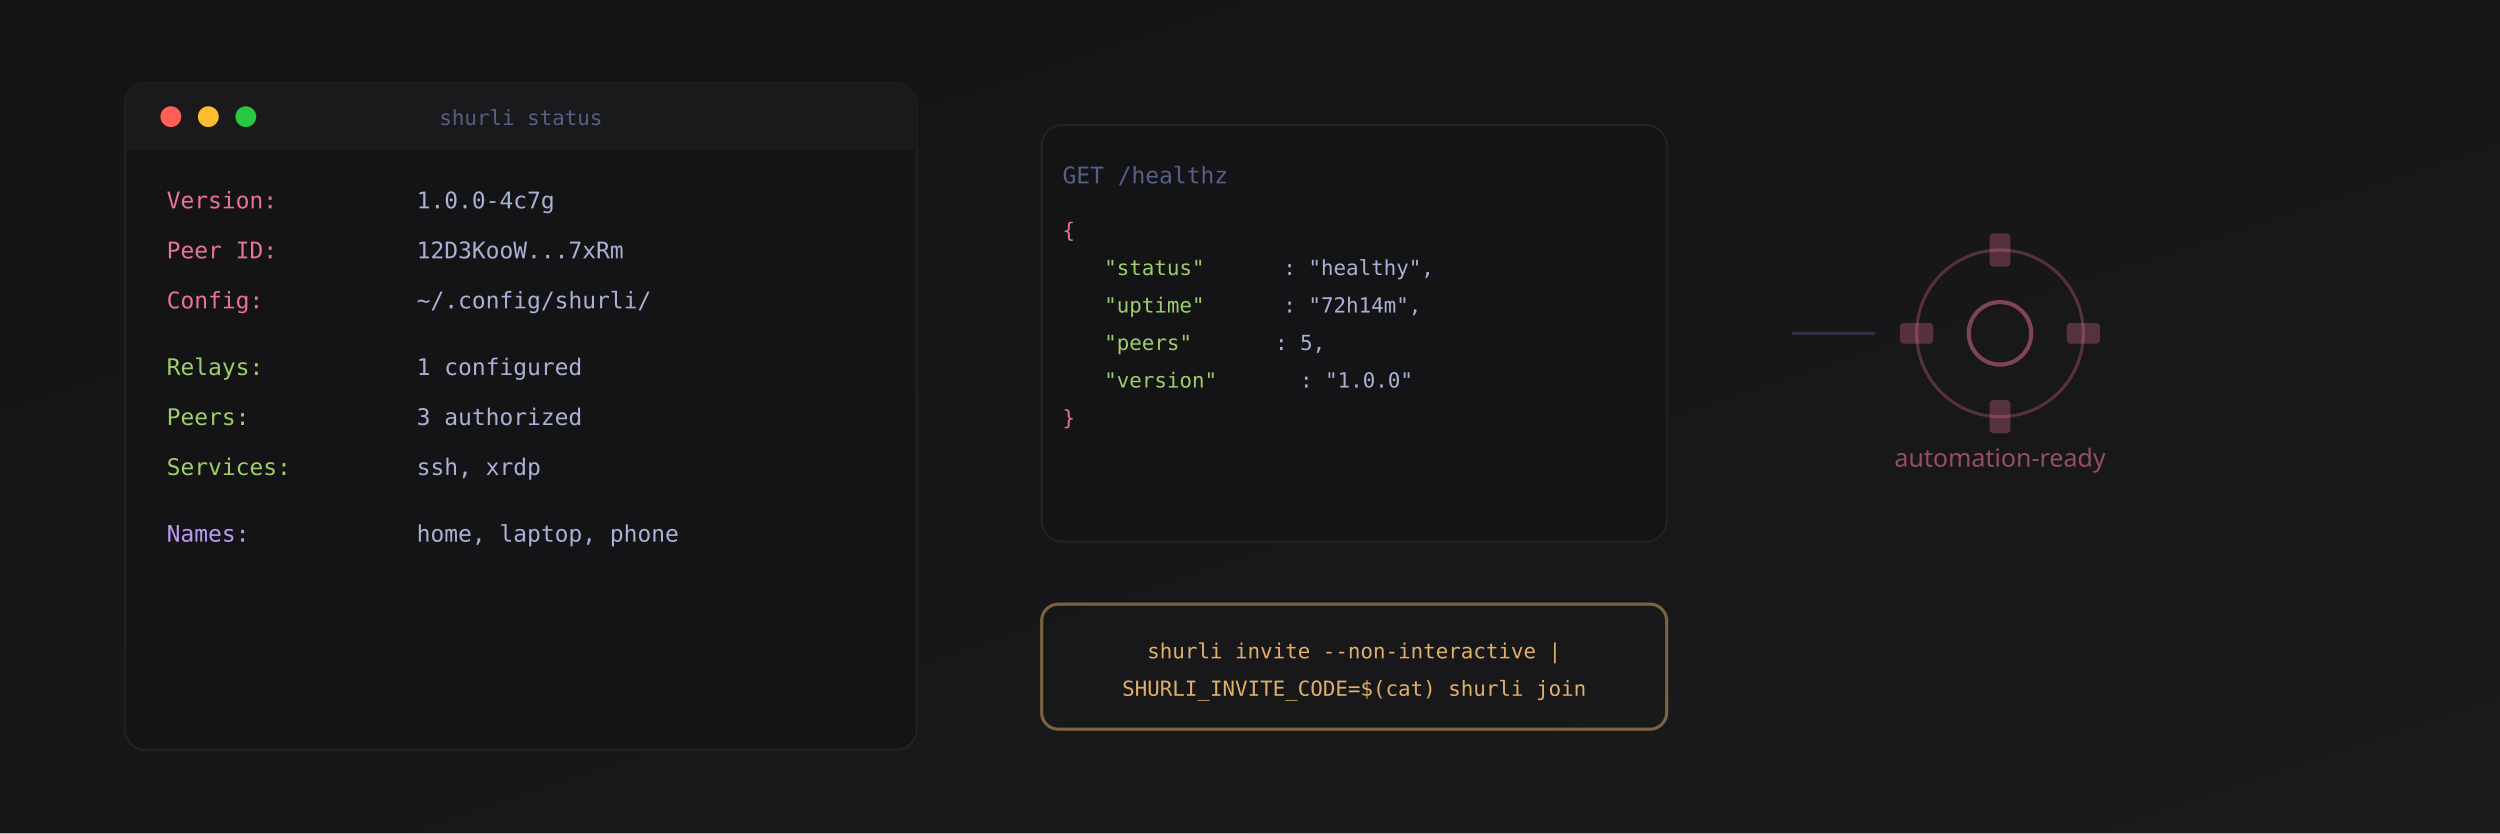
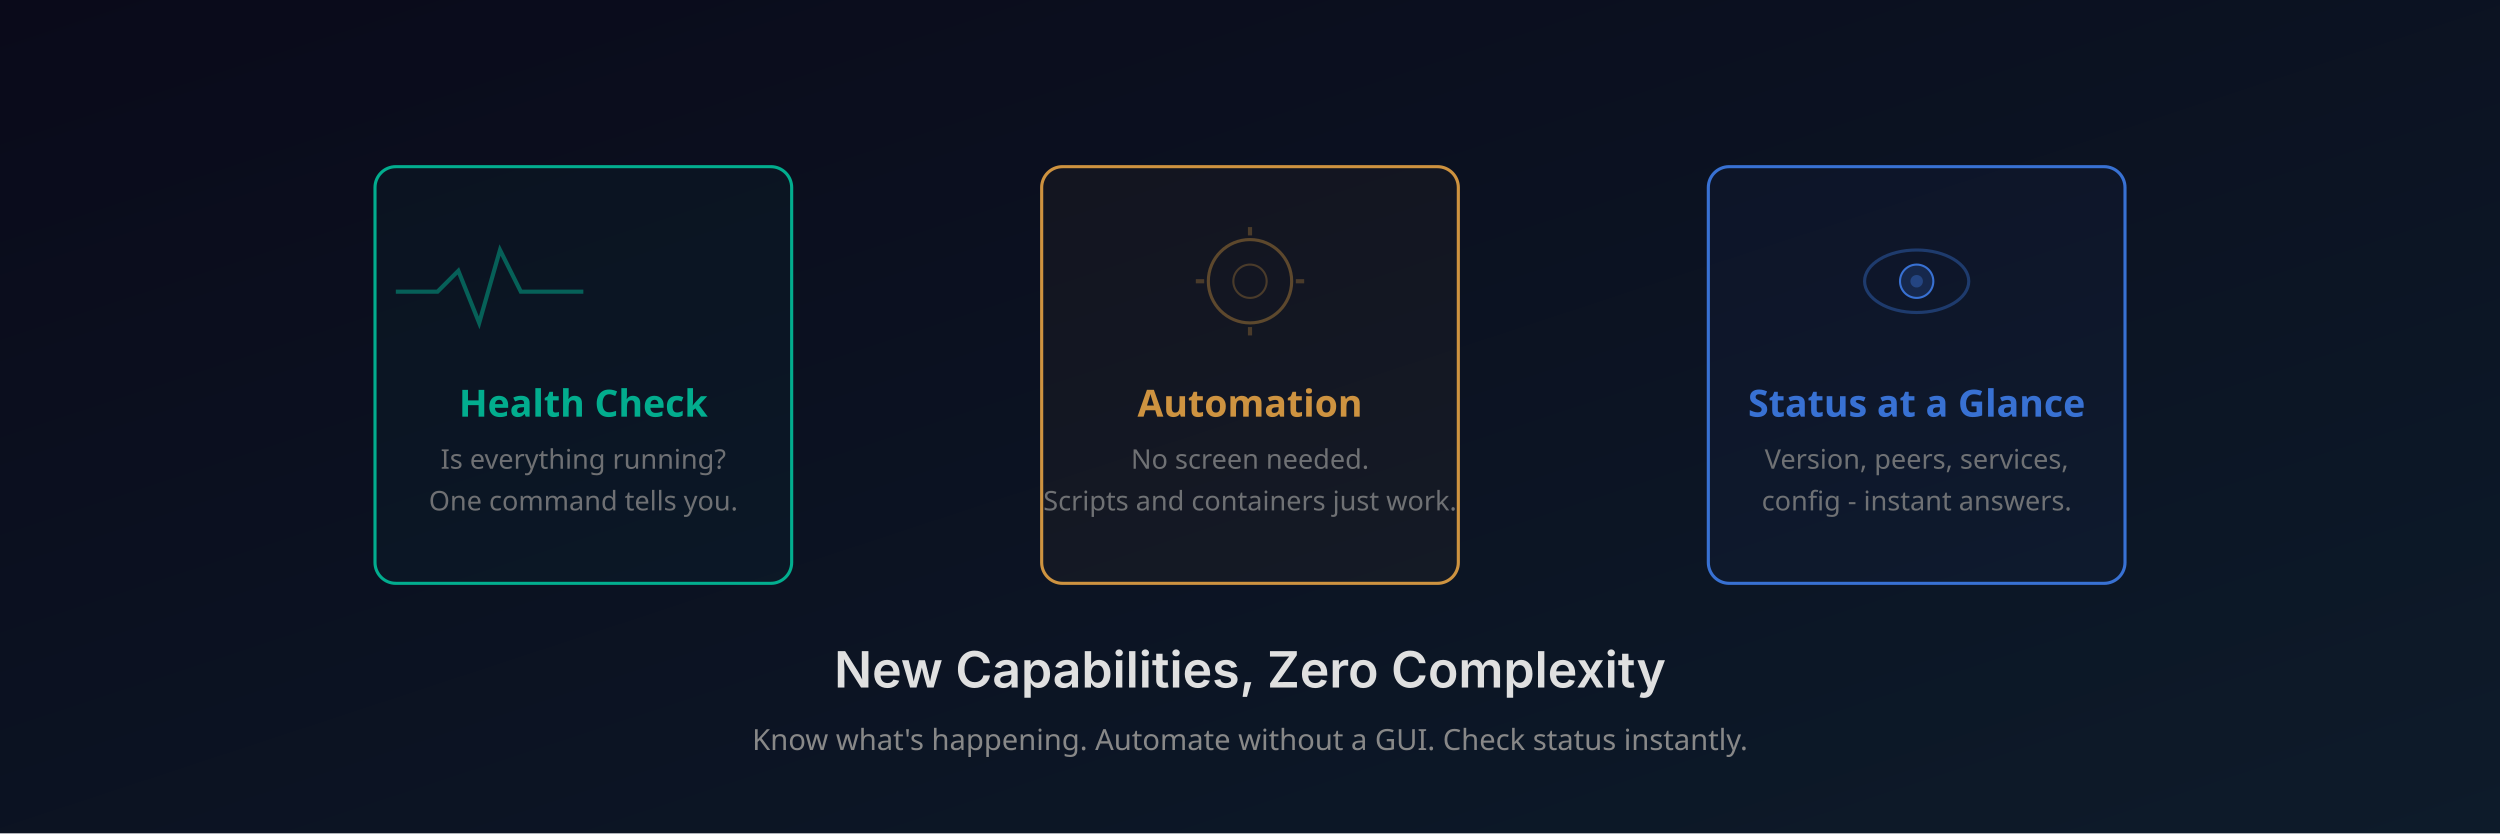
<svg xmlns="http://www.w3.org/2000/svg" viewBox="0 0 1200 400" width="1200" height="400">
  <defs>
    <linearGradient id="bgE" x1="0%" y1="0%" x2="100%" y2="100%">
-       <stop offset="0%" style="stop-color:#141316" />
-       <stop offset="100%" style="stop-color:#1a191c" />
+       <stop offset="0%" stop-color="#0a0a1a" />
+       <stop offset="100%" stop-color="#0d1b2a" />
    </linearGradient>
  </defs>
  <rect width="1200" height="400" fill="url(#bgE)" />
-   <rect x="60" y="40" width="380" height="320" rx="10" fill="#141315" stroke="#222124" stroke-width="1" />
-   <rect x="60" y="40" width="380" height="32" rx="10" fill="#1a191c" />
-   <rect x="60" y="62" width="380" height="10" fill="#1a191c" />
-   <circle cx="82" cy="56" r="5" fill="#ff5f57" />
-   <circle cx="100" cy="56" r="5" fill="#febc2e" />
-   <circle cx="118" cy="56" r="5" fill="#28c840" />
-   <text x="250" y="60" font-family="SF Mono, monospace" font-size="10" fill="#565f89" text-anchor="middle">shurli status</text>
-   <text x="80" y="100" font-family="SF Mono, monospace" font-size="11" fill="#e8729a">Version:</text>
-   <text x="200" y="100" font-family="SF Mono, monospace" font-size="11" fill="#a9b1d6">1.0.0-4c7g</text>
-   <text x="80" y="124" font-family="SF Mono, monospace" font-size="11" fill="#e8729a">Peer ID:</text>
-   <text x="200" y="124" font-family="SF Mono, monospace" font-size="11" fill="#a9b1d6">12D3KooW...7xRm</text>
-   <text x="80" y="148" font-family="SF Mono, monospace" font-size="11" fill="#e8729a">Config:</text>
-   <text x="200" y="148" font-family="SF Mono, monospace" font-size="11" fill="#a9b1d6">~/.config/shurli/</text>
-   <text x="80" y="180" font-family="SF Mono, monospace" font-size="11" fill="#9ece6a">Relays:</text>
-   <text x="200" y="180" font-family="SF Mono, monospace" font-size="11" fill="#a9b1d6">1 configured</text>
-   <text x="80" y="204" font-family="SF Mono, monospace" font-size="11" fill="#9ece6a">Peers:</text>
-   <text x="200" y="204" font-family="SF Mono, monospace" font-size="11" fill="#a9b1d6">3 authorized</text>
-   <text x="80" y="228" font-family="SF Mono, monospace" font-size="11" fill="#9ece6a">Services:</text>
-   <text x="200" y="228" font-family="SF Mono, monospace" font-size="11" fill="#a9b1d6">ssh, xrdp</text>
-   <text x="80" y="260" font-family="SF Mono, monospace" font-size="11" fill="#bb9af7">Names:</text>
-   <text x="200" y="260" font-family="SF Mono, monospace" font-size="11" fill="#a9b1d6">home, laptop, phone</text>
-   <rect x="500" y="60" width="300" height="200" rx="10" fill="#141315" stroke="#222124" stroke-width="1" />
-   <text x="510" y="88" font-family="SF Mono, monospace" font-size="11" fill="#565f89">GET /healthz</text>
-   <text x="510" y="114" font-family="SF Mono, monospace" font-size="10" fill="#e8729a">{</text>
-   <text x="530" y="132" font-family="SF Mono, monospace" font-size="10" fill="#9ece6a">"status"</text>
-   <text x="616" y="132" font-family="SF Mono, monospace" font-size="10" fill="#a9b1d6">: "healthy",</text>
-   <text x="530" y="150" font-family="SF Mono, monospace" font-size="10" fill="#9ece6a">"uptime"</text>
-   <text x="616" y="150" font-family="SF Mono, monospace" font-size="10" fill="#a9b1d6">: "72h14m",</text>
-   <text x="530" y="168" font-family="SF Mono, monospace" font-size="10" fill="#9ece6a">"peers"</text>
-   <text x="612" y="168" font-family="SF Mono, monospace" font-size="10" fill="#a9b1d6">: 5,</text>
-   <text x="530" y="186" font-family="SF Mono, monospace" font-size="10" fill="#9ece6a">"version"</text>
-   <text x="624" y="186" font-family="SF Mono, monospace" font-size="10" fill="#a9b1d6">: "1.0.0"</text>
-   <text x="510" y="204" font-family="SF Mono, monospace" font-size="10" fill="#e8729a">}</text>
-   <rect x="500" y="290" width="300" height="60" rx="8" fill="none" stroke="#e0af68" stroke-width="1.5" opacity="0.5" />
-   <text x="650" y="316" font-family="SF Mono, monospace" font-size="10" fill="#e0af68" text-anchor="middle">shurli invite --non-interactive |</text>
-   <text x="650" y="334" font-family="SF Mono, monospace" font-size="10" fill="#e0af68" text-anchor="middle">SHURLI_INVITE_CODE=$(cat) shurli join</text>
-   <path d="M 860 160 L 900 160" stroke="#565f89" stroke-width="1.5" opacity="0.4" />
-   <circle cx="960" cy="160" r="40" fill="none" stroke="#e8729a" stroke-width="1.5" opacity="0.3" />
-   <circle cx="960" cy="160" r="15" fill="none" stroke="#e8729a" stroke-width="2" opacity="0.5" />
-   <rect x="955" y="112" width="10" height="16" rx="2" fill="#e8729a" opacity="0.3" />
-   <rect x="955" y="192" width="10" height="16" rx="2" fill="#e8729a" opacity="0.3" />
-   <rect x="912" y="155" width="16" height="10" rx="2" fill="#e8729a" opacity="0.3" />
-   <rect x="992" y="155" width="16" height="10" rx="2" fill="#e8729a" opacity="0.3" />
-   <text x="960" y="224" font-family="system-ui, sans-serif" font-size="12" fill="#e8729a" text-anchor="middle" opacity="0.6">automation-ready</text>
+   <g opacity="0.8">
+     <rect x="180" y="80" width="200" height="200" rx="10" fill="#00d4aa" fill-opacity="0.04" stroke="#00d4aa" stroke-width="1.5" />
+     <path d="M280,140 L250,140 L240,120 L230,155 L220,130 L210,140 L190,140" stroke="#00d4aa" stroke-width="2" fill="none" opacity="0.5" />
+     <text x="280" y="200" text-anchor="middle" font-family="system-ui, sans-serif" font-size="18" font-weight="600" fill="#00d4aa">Health Check</text>
+     <text x="280" y="225" text-anchor="middle" font-family="system-ui, sans-serif" font-size="13" fill="#888">Is everything running?</text>
+     <text x="280" y="245" text-anchor="middle" font-family="system-ui, sans-serif" font-size="13" fill="#888">One command tells you.</text>
+   </g>
+   <g opacity="0.8">
+     <rect x="500" y="80" width="200" height="200" rx="10" fill="#ffb347" fill-opacity="0.04" stroke="#ffb347" stroke-width="1.5" />
+     <circle cx="600" cy="135" r="20" stroke="#ffb347" stroke-width="1.5" fill="none" opacity="0.4" />
+     <circle cx="600" cy="135" r="8" stroke="#ffb347" stroke-width="1" fill="none" opacity="0.3" />
+     <line x1="600" y1="113" x2="600" y2="109" stroke="#ffb347" stroke-width="2" opacity="0.3" />
+     <line x1="600" y1="157" x2="600" y2="161" stroke="#ffb347" stroke-width="2" opacity="0.3" />
+     <line x1="578" y1="135" x2="574" y2="135" stroke="#ffb347" stroke-width="2" opacity="0.3" />
+     <line x1="622" y1="135" x2="626" y2="135" stroke="#ffb347" stroke-width="2" opacity="0.3" />
+     <text x="600" y="200" text-anchor="middle" font-family="system-ui, sans-serif" font-size="18" font-weight="600" fill="#ffb347">Automation</text>
+     <text x="600" y="225" text-anchor="middle" font-family="system-ui, sans-serif" font-size="13" fill="#888">No screen needed.</text>
+     <text x="600" y="245" text-anchor="middle" font-family="system-ui, sans-serif" font-size="13" fill="#888">Scripts and containers just work.</text>
+   </g>
+   <g opacity="0.8">
+     <rect x="820" y="80" width="200" height="200" rx="10" fill="#4488ff" fill-opacity="0.04" stroke="#4488ff" stroke-width="1.5" />
+     <ellipse cx="920" cy="135" rx="25" ry="15" stroke="#4488ff" stroke-width="1.5" fill="none" opacity="0.4" />
+     <circle cx="920" cy="135" r="8" fill="#4488ff" fill-opacity="0.2" stroke="#4488ff" stroke-width="1" />
+     <circle cx="920" cy="135" r="3" fill="#4488ff" opacity="0.4" />
+     <text x="920" y="200" text-anchor="middle" font-family="system-ui, sans-serif" font-size="18" font-weight="600" fill="#4488ff">Status at a Glance</text>
+     <text x="920" y="225" text-anchor="middle" font-family="system-ui, sans-serif" font-size="13" fill="#888">Version, peers, services,</text>
+     <text x="920" y="245" text-anchor="middle" font-family="system-ui, sans-serif" font-size="13" fill="#888">config - instant answers.</text>
+   </g>
+   <text x="600" y="330" text-anchor="middle" font-family="system-ui, -apple-system, sans-serif" font-size="24" font-weight="600" fill="#e0e0e0">New Capabilities, Zero Complexity</text>
+   <text x="600" y="360" text-anchor="middle" font-family="system-ui, sans-serif" font-size="14" fill="#888">Know what's happening. Automate without a GUI. Check status instantly.</text>
</svg>
